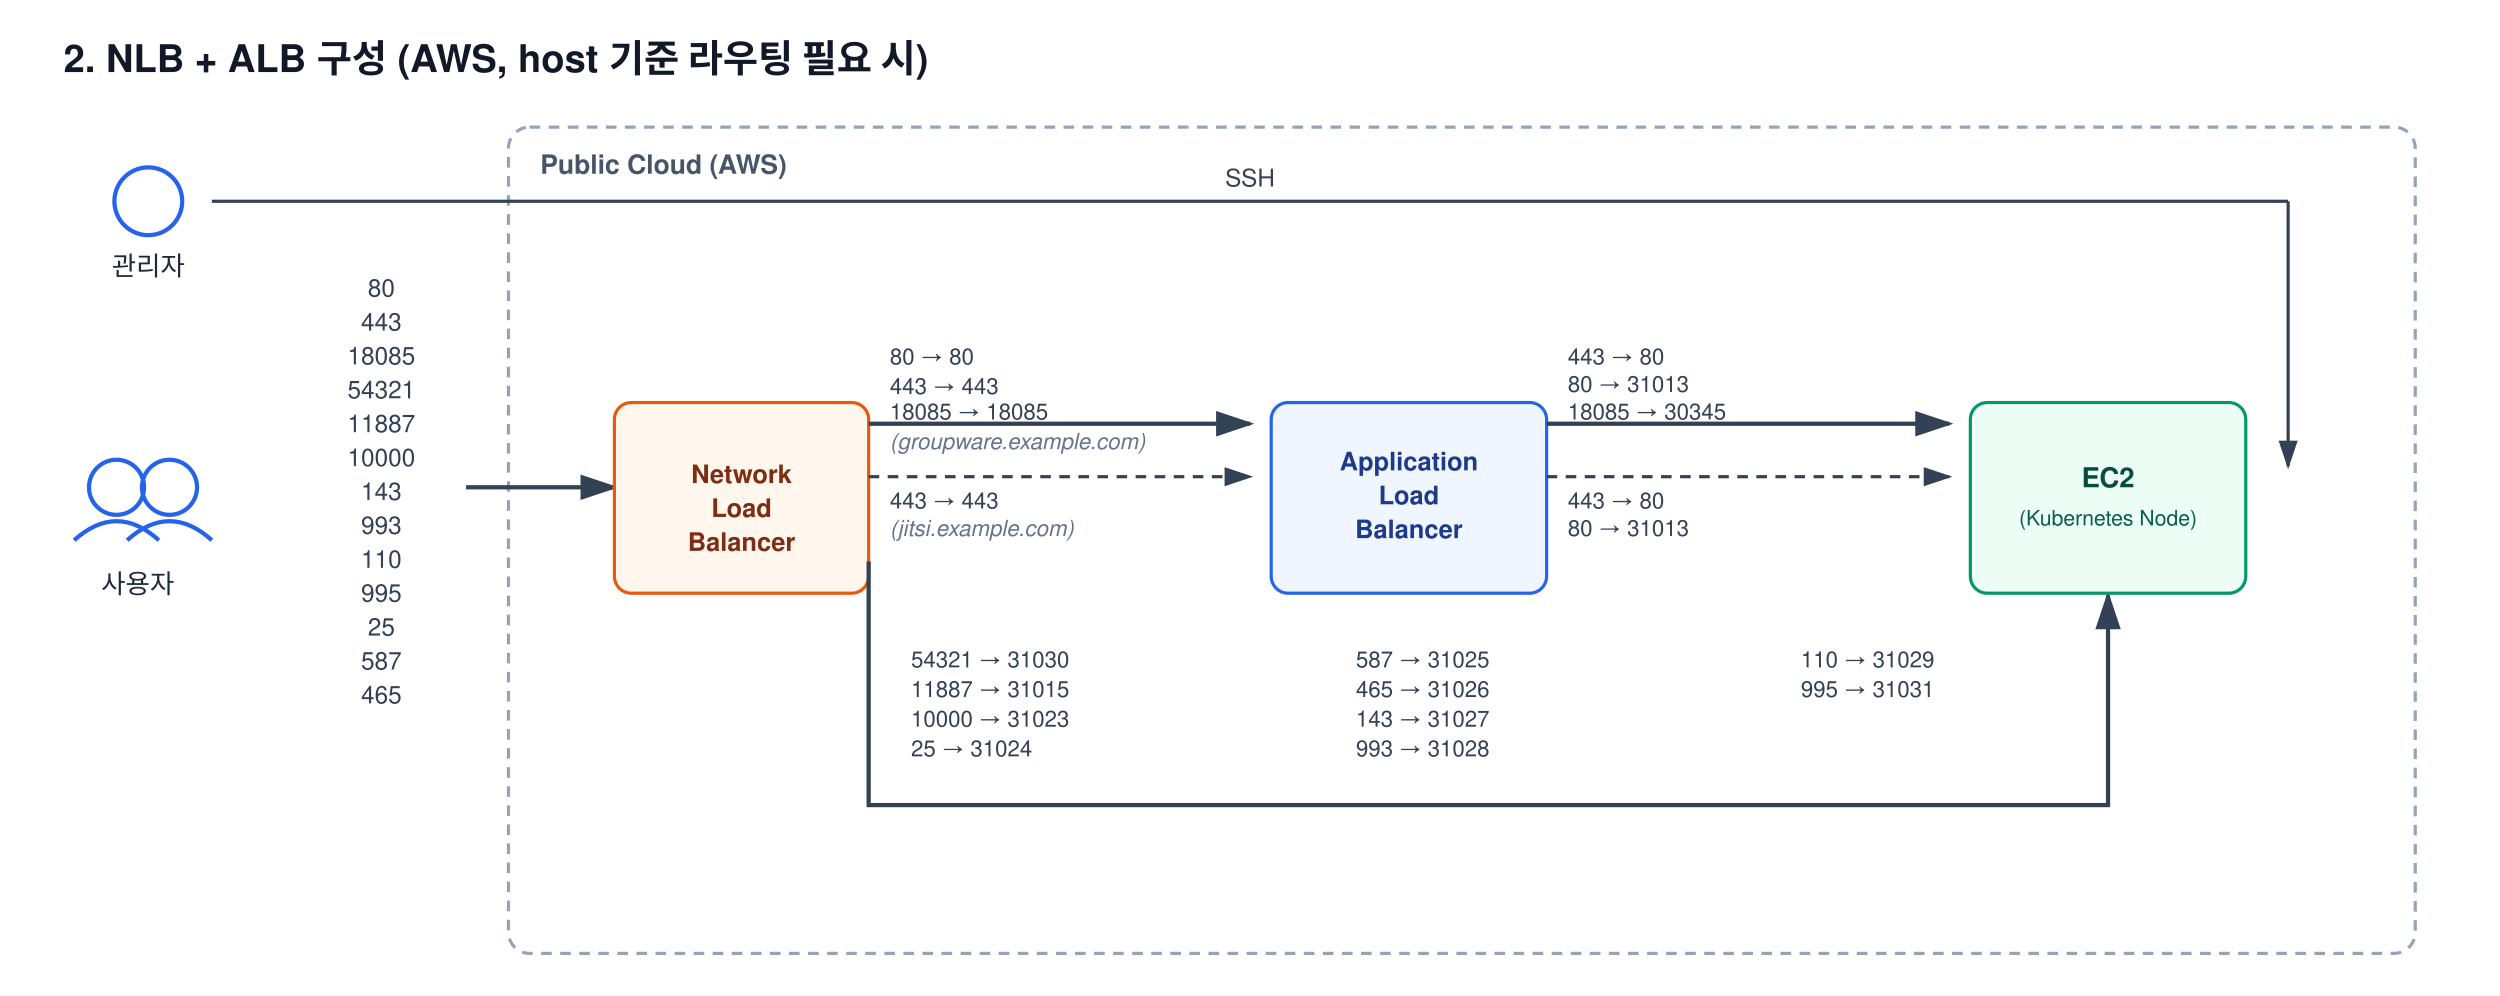
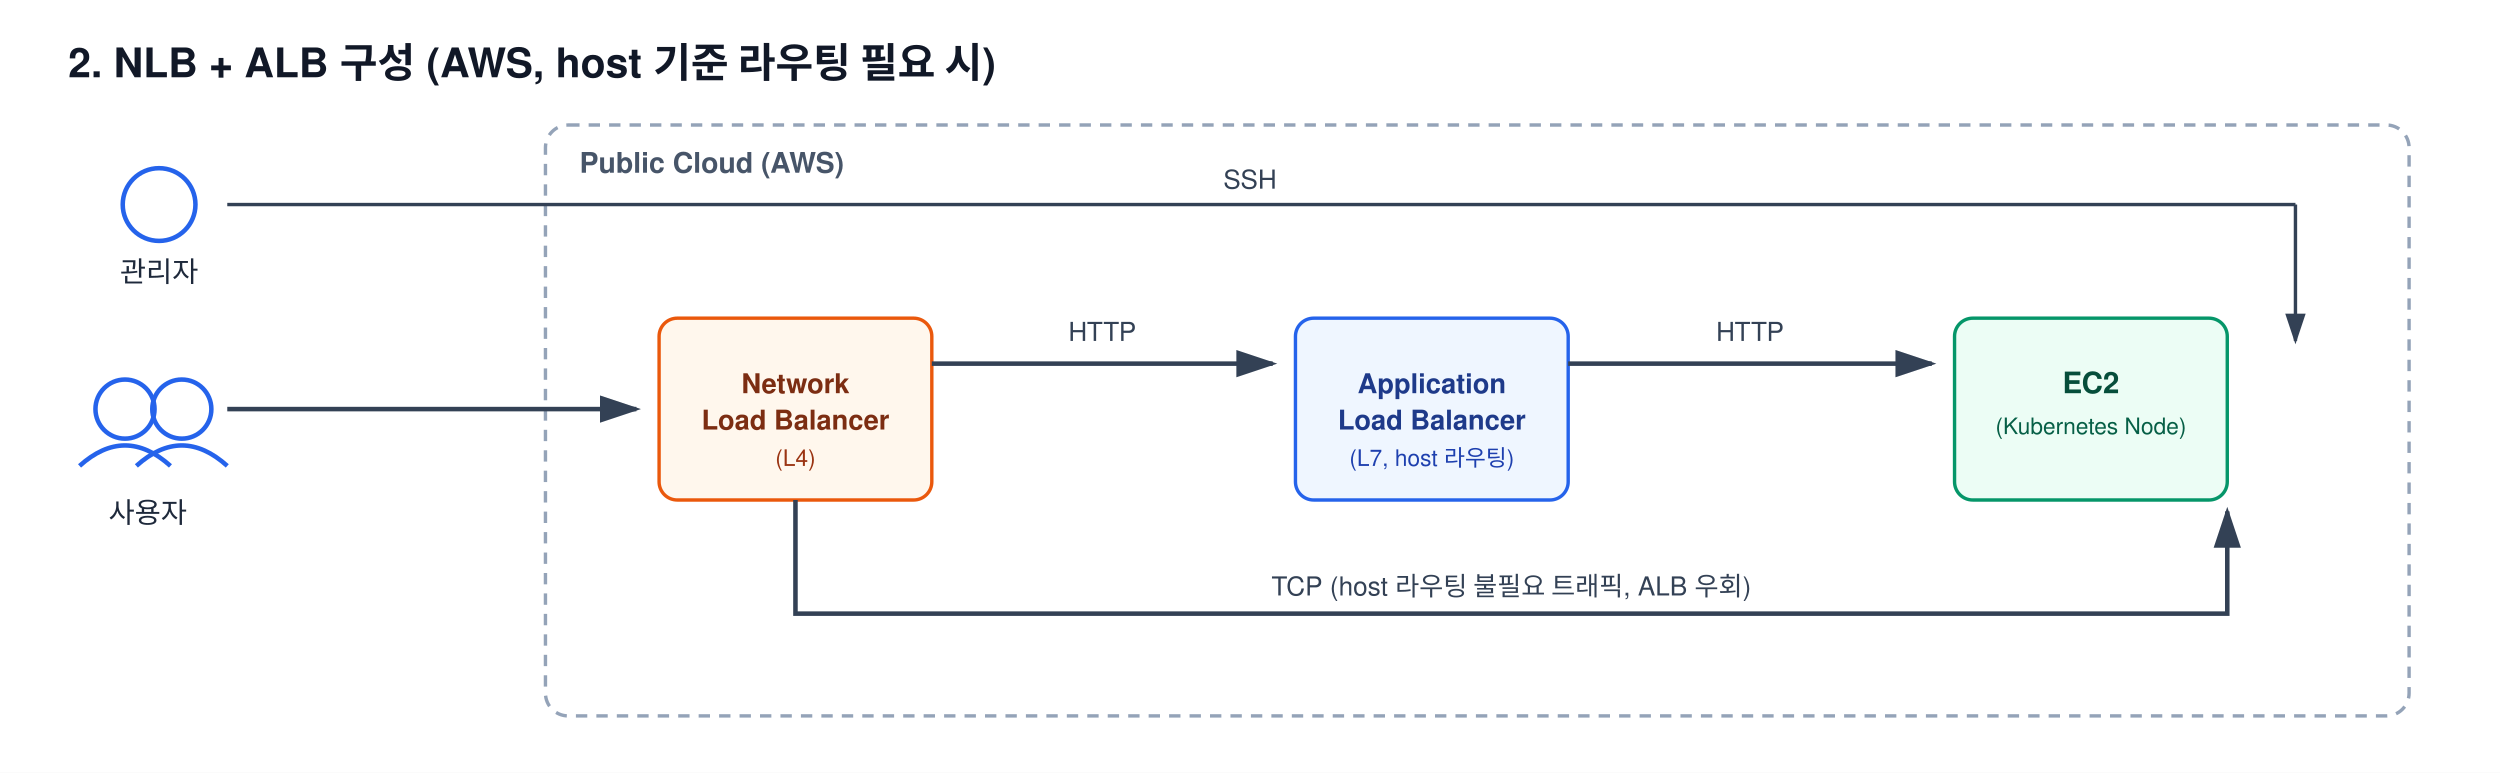
- <svg xmlns="http://www.w3.org/2000/svg" viewBox="0 0 1180 470" font-family="'Segoe UI', Helvetica, Arial, sans-serif">
-   <rect width="1180" height="470" fill="#ffffff" />
+ <svg xmlns="http://www.w3.org/2000/svg" viewBox="0 0 1100 340" font-family="'Segoe UI', Helvetica, Arial, sans-serif">
+   <rect width="1100" height="340" fill="#ffffff" />
  <text x="30" y="34" font-size="18" font-weight="bold" fill="#111827">2. NLB + ALB 구성 (AWS, host 기준 라우팅 필요 시)</text>
-   <rect x="240" y="60" width="900" height="390" rx="10" fill="#ffffff" stroke="#94a3b8" stroke-width="1.5" stroke-dasharray="5 4" />
-   <text x="255" y="82" font-size="12.5" font-weight="bold" fill="#475569">Public Cloud (AWS)</text>
-   <circle cx="70" cy="95" r="16" fill="none" stroke="#2563eb" stroke-width="2" />
-   <text x="70" y="130" text-anchor="middle" font-size="12.5" fill="#1e293b">관리자</text>
-   <line x1="100" y1="95" x2="1080" y2="95" stroke="#334155" stroke-width="1.5" />
-   <text x="590" y="88" text-anchor="middle" font-size="11.5" fill="#334155">SSH</text>
-   <line x1="1080" y1="95" x2="1080" y2="220" stroke="#334155" stroke-width="1.5" marker-end="url(#a2)" />
-   <circle cx="55" cy="230" r="13" fill="none" stroke="#2563eb" stroke-width="2" />
-   <path d="M35,255 q20,-18 40,0" fill="none" stroke="#2563eb" stroke-width="2" />
-   <circle cx="80" cy="230" r="13" fill="none" stroke="#2563eb" stroke-width="2" />
-   <path d="M60,255 q20,-18 40,0" fill="none" stroke="#2563eb" stroke-width="2" />
-   <text x="65" y="280" text-anchor="middle" font-size="12.5" fill="#1e293b">사용자</text>
-   <g font-size="11.5" fill="#334155" text-anchor="middle">
-     <text x="180" y="140">80</text>
-     <text x="180" y="156">443</text>
-     <text x="180" y="172">18085</text>
-     <text x="180" y="188">54321</text>
-     <text x="180" y="204">11887</text>
-     <text x="180" y="220">10000</text>
-     <text x="180" y="236">143</text>
-     <text x="180" y="252">993</text>
-     <text x="180" y="268">110</text>
-     <text x="180" y="284">995</text>
-     <text x="180" y="300">25</text>
-     <text x="180" y="316">587</text>
-     <text x="180" y="332">465</text>
-   </g>
-   <line x1="220" y1="230" x2="290" y2="230" stroke="#334155" stroke-width="2" marker-end="url(#a2)" />
-   <rect x="290" y="190" width="120" height="90" rx="8" fill="#fff7ed" stroke="#ea580c" stroke-width="1.5" />
-   <text x="350" y="228" text-anchor="middle" font-size="12" font-weight="bold" fill="#7c2d12">Network</text>
-   <text x="350" y="244" text-anchor="middle" font-size="12" font-weight="bold" fill="#7c2d12">Load</text>
-   <text x="350" y="260" text-anchor="middle" font-size="12" font-weight="bold" fill="#7c2d12">Balancer</text>
-   <line x1="410" y1="200" x2="590" y2="200" stroke="#334155" stroke-width="2" marker-end="url(#a2)" />
-   <g font-size="10.5" fill="#334155">
-     <text x="420" y="172">80 → 80</text>
-     <text x="420" y="186">443 → 443</text>
-     <text x="420" y="198">18085 → 18085</text>
-     <text x="420" y="212" font-style="italic" fill="#64748b">(groupware.example.com)</text>
-   </g>
-   <line x1="410" y1="225" x2="590" y2="225" stroke="#334155" stroke-width="1.5" stroke-dasharray="5 4" marker-end="url(#a2)" />
-   <g font-size="10.5" fill="#334155">
-     <text x="420" y="240">443 → 443</text>
-     <text x="420" y="253" font-style="italic" fill="#64748b">(jitsi.example.com)</text>
-   </g>
-   <rect x="600" y="190" width="130" height="90" rx="8" fill="#eff6ff" stroke="#2563eb" stroke-width="1.5" />
-   <text x="665" y="222" text-anchor="middle" font-size="12" font-weight="bold" fill="#1e3a8a">Application</text>
-   <text x="665" y="238" text-anchor="middle" font-size="12" font-weight="bold" fill="#1e3a8a">Load</text>
-   <text x="665" y="254" text-anchor="middle" font-size="12" font-weight="bold" fill="#1e3a8a">Balancer</text>
-   <line x1="730" y1="200" x2="920" y2="200" stroke="#334155" stroke-width="2" marker-end="url(#a2)" />
-   <g font-size="10.5" fill="#334155">
-     <text x="740" y="172">443 → 80</text>
-     <text x="740" y="185">80 → 31013</text>
-     <text x="740" y="198">18085 → 30345</text>
-   </g>
-   <line x1="730" y1="225" x2="920" y2="225" stroke="#334155" stroke-width="1.5" stroke-dasharray="5 4" marker-end="url(#a2)" />
-   <g font-size="10.5" fill="#334155">
-     <text x="740" y="240">443 → 80</text>
-     <text x="740" y="253">80 → 31013</text>
-   </g>
-   <path d="M410,265 L410,380 L995,380 L995,281" fill="none" stroke="#334155" stroke-width="2" marker-end="url(#a2)" />
-   <g font-size="10.5" fill="#334155">
-     <text x="430" y="315">54321 → 31030</text>
-     <text x="430" y="329">11887 → 31015</text>
-     <text x="430" y="343">10000 → 31023</text>
-     <text x="430" y="357">25 → 31024</text>
-     <text x="640" y="315">587 → 31025</text>
-     <text x="640" y="329">465 → 31026</text>
-     <text x="640" y="343">143 → 31027</text>
-     <text x="640" y="357">993 → 31028</text>
-     <text x="850" y="315">110 → 31029</text>
-     <text x="850" y="329">995 → 31031</text>
-   </g>
-   <rect x="930" y="190" width="130" height="90" rx="8" fill="#ecfdf5" stroke="#059669" stroke-width="1.5" />
-   <text x="995" y="230" text-anchor="middle" font-size="13" font-weight="bold" fill="#064e3b">EC2</text>
-   <text x="995" y="248" text-anchor="middle" font-size="10" fill="#065f46">(Kubernetes Node)</text>
+   <rect x="240" y="55" width="820" height="260" rx="10" fill="#ffffff" stroke="#94a3b8" stroke-width="1.5" stroke-dasharray="5 4" />
+   <text x="255" y="76" font-size="12.5" font-weight="bold" fill="#475569">Public Cloud (AWS)</text>
+   <circle cx="70" cy="90" r="16" fill="none" stroke="#2563eb" stroke-width="2" />
+   <text x="70" y="124" text-anchor="middle" font-size="12.5" fill="#1e293b">관리자</text>
+   <line x1="100" y1="90" x2="1010" y2="90" stroke="#334155" stroke-width="1.5" />
+   <text x="550" y="83" text-anchor="middle" font-size="11.5" fill="#334155">SSH</text>
+   <line x1="1010" y1="90" x2="1010" y2="150" stroke="#334155" stroke-width="1.5" marker-end="url(#a2)" />
+   <circle cx="55" cy="180" r="13" fill="none" stroke="#2563eb" stroke-width="2" />
+   <path d="M35,205 q20,-18 40,0" fill="none" stroke="#2563eb" stroke-width="2" />
+   <circle cx="80" cy="180" r="13" fill="none" stroke="#2563eb" stroke-width="2" />
+   <path d="M60,205 q20,-18 40,0" fill="none" stroke="#2563eb" stroke-width="2" />
+   <text x="65" y="230" text-anchor="middle" font-size="12.5" fill="#1e293b">사용자</text>
+   <line x1="100" y1="180" x2="280" y2="180" stroke="#334155" stroke-width="2" marker-end="url(#a2)" />
+   <rect x="290" y="140" width="120" height="80" rx="8" fill="#fff7ed" stroke="#ea580c" stroke-width="1.5" />
+   <text x="350" y="173" text-anchor="middle" font-size="12" font-weight="bold" fill="#7c2d12">Network</text>
+   <text x="350" y="189" text-anchor="middle" font-size="12" font-weight="bold" fill="#7c2d12">Load Balancer</text>
+   <text x="350" y="205" text-anchor="middle" font-size="10" fill="#9a3412">(L4)</text>
+   <line x1="410" y1="160" x2="560" y2="160" stroke="#334155" stroke-width="2" marker-end="url(#a2)" />
+   <text x="485" y="150" text-anchor="middle" font-size="11.5" fill="#334155">HTTP</text>
+   <path d="M350,220 L350,270 L980,270 L980,225" fill="none" stroke="#334155" stroke-width="2" marker-end="url(#a2)" />
+   <text x="665" y="262" text-anchor="middle" font-size="11.5" fill="#334155">TCP (host 라우팅 불필요 트래픽, ALB 우회)</text>
+   <rect x="570" y="140" width="120" height="80" rx="8" fill="#eff6ff" stroke="#2563eb" stroke-width="1.5" />
+   <text x="630" y="173" text-anchor="middle" font-size="12" font-weight="bold" fill="#1e3a8a">Application</text>
+   <text x="630" y="189" text-anchor="middle" font-size="12" font-weight="bold" fill="#1e3a8a">Load Balancer</text>
+   <text x="630" y="205" text-anchor="middle" font-size="10" fill="#1e40af">(L7, host 라우팅)</text>
+   <line x1="690" y1="160" x2="850" y2="160" stroke="#334155" stroke-width="2" marker-end="url(#a2)" />
+   <text x="770" y="150" text-anchor="middle" font-size="11.5" fill="#334155">HTTP</text>
+   <rect x="860" y="140" width="120" height="80" rx="8" fill="#ecfdf5" stroke="#059669" stroke-width="1.5" />
+   <text x="920" y="173" text-anchor="middle" font-size="13" font-weight="bold" fill="#064e3b">EC2</text>
+   <text x="920" y="191" text-anchor="middle" font-size="10" fill="#065f46">(Kubernetes Node)</text>
  <defs>
    <marker id="a2" markerWidth="10" markerHeight="10" refX="8" refY="3" orient="auto" markerUnits="strokeWidth">
      <path d="M0,0 L0,6 L9,3 z" fill="#334155" />
    </marker>
  </defs>
</svg>
